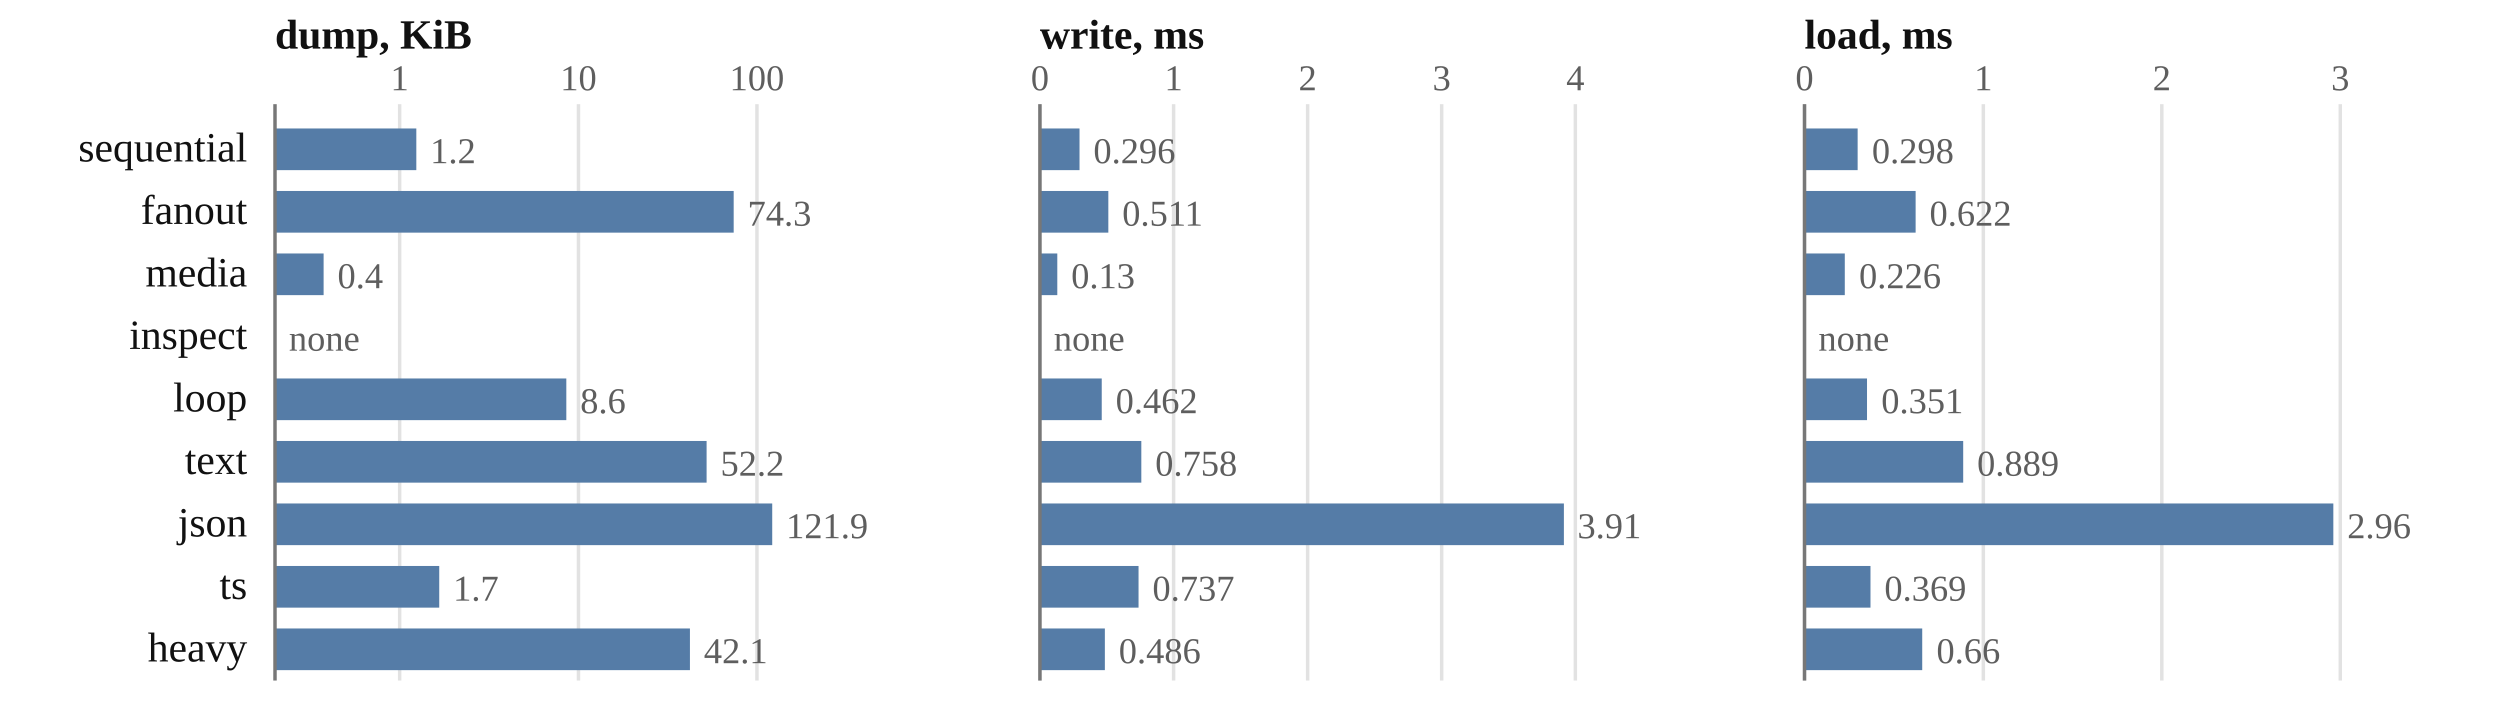
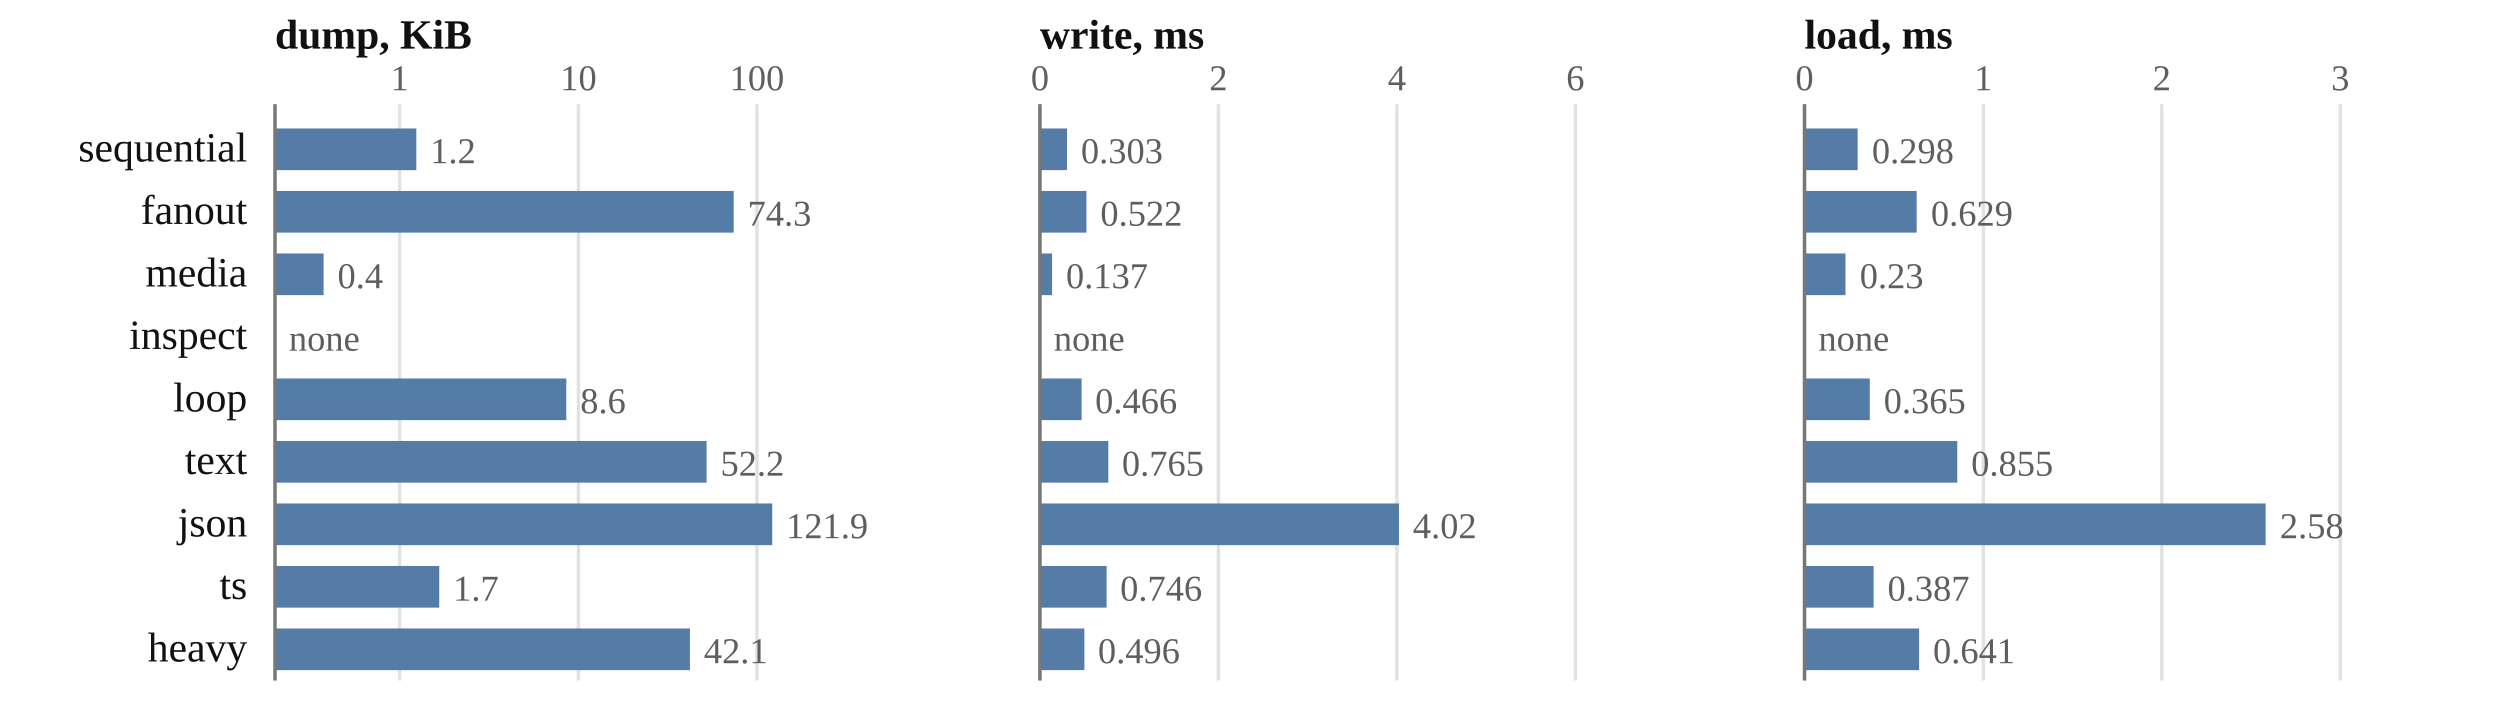
<svg xmlns="http://www.w3.org/2000/svg" class="dg-chart-engines-dumps" viewBox="0 0 720 204" width="720" height="204" role="img" aria-labelledby="chart-engines-dumps-t chart-engines-dumps-d">
  <style>
  .dg-chart-engines-dumps text { font-family: var(--semantic-font-family-ui, "Mallos Serif", Georgia, serif); font-size: 12px; fill: var(--semantic-color-text-primary, #111111); }
  .dg-chart-engines-dumps .mono { font-family: var(--semantic-font-family-code, "Commit Mono", ui-monospace, Menlo, monospace); font-size: 11px; }
  .dg-chart-engines-dumps .small { font-size: 10.5px; fill: var(--semantic-color-text-secondary, #5e5e5e); }
  .dg-chart-engines-dumps .label { font-weight: 600; }
  .dg-chart-engines-dumps .title { font-weight: 600; font-size: 13px; }
  .dg-chart-engines-dumps .box, .dg-chart-engines-dumps .host { fill: var(--semantic-color-background-surface, #f1f1f1); stroke: var(--semantic-color-border-primary, #777777); }
  .dg-chart-engines-dumps .hdr, .dg-chart-engines-dumps .engine { fill: var(--semantic-color-background-fill-secondary-information, #dbe4ea); stroke: var(--semantic-color-border-information, #3380a4); }
  .dg-chart-engines-dumps .traced, .dg-chart-engines-dumps .arena { fill: var(--semantic-color-background-fill-secondary-warning, #f3e0be); stroke: var(--semantic-color-border-warning, #996f00); }
  .dg-chart-engines-dumps .tag { fill: var(--semantic-color-background-fill-secondary-positive, #dae6df); stroke: var(--semantic-color-border-positive, #378960); }
  .dg-chart-engines-dumps .cell { fill: var(--semantic-color-background-canvas, #f8f8f8); stroke: var(--semantic-color-border-warning, #996f00); }
  .dg-chart-engines-dumps .pad { fill: url(#chart-engines-dumps-hatch); stroke: var(--semantic-color-border-secondary, #e2e2e2); }
  .dg-chart-engines-dumps .tail { fill: var(--semantic-color-background-surface, #f1f1f1); stroke: var(--semantic-color-border-primary, #777777); stroke-dasharray: 4 3; }
  .dg-chart-engines-dumps .zero { fill: var(--semantic-color-background-canvas, #f8f8f8); stroke: var(--semantic-color-border-primary, #777777); stroke-dasharray: 4 3; }
  .dg-chart-engines-dumps .dead { fill: var(--semantic-color-background-surface, #f1f1f1); stroke: var(--semantic-color-border-secondary, #e2e2e2); stroke-dasharray: 3 2; }
  .dg-chart-engines-dumps .opt { stroke-dasharray: 3 2; }
  .dg-chart-engines-dumps .rule { stroke: var(--semantic-color-text-secondary, #5e5e5e); stroke-width: 1.2; }
  .dg-chart-engines-dumps .dash { stroke: var(--semantic-color-text-secondary, #5e5e5e); stroke-width: 1.2; stroke-dasharray: 4 3; }
  .dg-chart-engines-dumps .arrow { stroke: var(--semantic-color-text-secondary, #5e5e5e); fill: none; stroke-width: 1.3; marker-end: url(#chart-engines-dumps-a); }
  .dg-chart-engines-dumps .faint { stroke: var(--semantic-color-border-primary, #777777); fill: none; stroke-width: 1.1; stroke-dasharray: 4 3; marker-end: url(#chart-engines-dumps-a); }
  .dg-chart-engines-dumps .head { fill: var(--semantic-color-text-secondary, #5e5e5e); }
  .dg-chart-engines-dumps .hatch { stroke: var(--semantic-color-border-secondary, #e2e2e2); }
  .dg-chart-engines-dumps .grid { stroke: var(--semantic-color-border-secondary, #e2e2e2); stroke-width: 1; }
  .dg-chart-engines-dumps .axis { stroke: var(--semantic-color-border-primary, #777777); stroke-width: 1; }
  .dg-chart-engines-dumps .parity { stroke: var(--semantic-color-text-secondary, #5e5e5e); stroke-width: 1.2; stroke-dasharray: 4 3; }
  .dg-chart-engines-dumps .faster { fill: var(--semantic-color-background-fill-primary-positive, #2e6c4c); }
  .dg-chart-engines-dumps .slower { fill: var(--semantic-color-background-fill-primary-negative, #a42c2d); }
  .dg-chart-engines-dumps .s0 { fill: var(--semantic-color-background-fill-data-viz-100, #557ca7); }
  .dg-chart-engines-dumps .s1 { fill: var(--semantic-color-background-fill-data-viz-200, #e98a2e); }
  .dg-chart-engines-dumps .s2 { fill: var(--semantic-color-background-fill-data-viz-300, #d5525a); }
  .dg-chart-engines-dumps .s3 { fill: var(--semantic-color-background-fill-data-viz-400, #80b9b2); }
  .dg-chart-engines-dumps .s4 { fill: var(--semantic-color-background-fill-data-viz-500, #66a14f); }
  .dg-chart-engines-dumps .s5 { fill: var(--semantic-color-background-fill-data-viz-600, #e9c74c); }
  .dg-chart-engines-dumps .s6 { fill: var(--semantic-color-background-fill-data-viz-700, #aa7aa0); }
  .dg-chart-engines-dumps .s7 { fill: var(--semantic-color-background-fill-data-viz-800, #f79ba8); }
  .dg-chart-engines-dumps .s8 { fill: var(--semantic-color-background-fill-data-viz-900, #98745e); }
  .dg-chart-engines-dumps .s9 { fill: var(--semantic-color-background-fill-data-viz-1000, #b9b0ab); }
  @media (prefers-color-scheme: dark) {
    .dg-chart-engines-dumps text { fill: var(--semantic-color-text-primary, #f6f6f6); }
    .dg-chart-engines-dumps .small { fill: var(--semantic-color-text-secondary, #ababab); }
    .dg-chart-engines-dumps .box, .dg-chart-engines-dumps .host { fill: var(--semantic-color-background-surface, #2e2e2e); stroke: var(--semantic-color-border-primary, #919191); }
    .dg-chart-engines-dumps .hdr, .dg-chart-engines-dumps .engine { fill: var(--semantic-color-background-fill-secondary-information, #1e313b); stroke: var(--semantic-color-border-information, #4c9bc1); }
    .dg-chart-engines-dumps .traced, .dg-chart-engines-dumps .arena { fill: var(--semantic-color-background-fill-secondary-warning, #3b2b0c); stroke: var(--semantic-color-border-warning, #b8880c); }
    .dg-chart-engines-dumps .tag { fill: var(--semantic-color-background-fill-secondary-positive, #1f3328); stroke: var(--semantic-color-border-positive, #4da578); }
    .dg-chart-engines-dumps .cell { fill: var(--semantic-color-background-canvas, #161616); stroke: var(--semantic-color-border-warning, #b8880c); }
    .dg-chart-engines-dumps .pad { stroke: var(--semantic-color-border-secondary, #464646); }
    .dg-chart-engines-dumps .tail { fill: var(--semantic-color-background-surface, #2e2e2e); stroke: var(--semantic-color-border-primary, #919191); }
    .dg-chart-engines-dumps .zero { fill: var(--semantic-color-background-canvas, #161616); stroke: var(--semantic-color-border-primary, #919191); }
    .dg-chart-engines-dumps .dead { fill: var(--semantic-color-background-surface, #2e2e2e); stroke: var(--semantic-color-border-secondary, #464646); }
    .dg-chart-engines-dumps .rule { stroke: var(--semantic-color-text-secondary, #ababab); }
    .dg-chart-engines-dumps .dash { stroke: var(--semantic-color-text-secondary, #ababab); }
    .dg-chart-engines-dumps .arrow { stroke: var(--semantic-color-text-secondary, #ababab); }
    .dg-chart-engines-dumps .faint { stroke: var(--semantic-color-border-primary, #919191); }
    .dg-chart-engines-dumps .head { fill: var(--semantic-color-text-secondary, #ababab); }
    .dg-chart-engines-dumps .hatch { stroke: var(--semantic-color-border-secondary, #464646); }
    .dg-chart-engines-dumps .grid { stroke: var(--semantic-color-border-secondary, #464646); }
    .dg-chart-engines-dumps .axis { stroke: var(--semantic-color-border-primary, #919191); }
    .dg-chart-engines-dumps .parity { stroke: var(--semantic-color-text-secondary, #ababab); }
    .dg-chart-engines-dumps .faster { fill: var(--semantic-color-background-fill-primary-positive, #4da578); }
    .dg-chart-engines-dumps .slower { fill: var(--semantic-color-background-fill-primary-negative, #ea5a56); }
    .dg-chart-engines-dumps .s0 { fill: var(--semantic-color-background-fill-data-viz-100, #557ca7); }
    .dg-chart-engines-dumps .s1 { fill: var(--semantic-color-background-fill-data-viz-200, #e98a2e); }
    .dg-chart-engines-dumps .s2 { fill: var(--semantic-color-background-fill-data-viz-300, #d5525a); }
    .dg-chart-engines-dumps .s3 { fill: var(--semantic-color-background-fill-data-viz-400, #80b9b2); }
    .dg-chart-engines-dumps .s4 { fill: var(--semantic-color-background-fill-data-viz-500, #66a14f); }
    .dg-chart-engines-dumps .s5 { fill: var(--semantic-color-background-fill-data-viz-600, #e9c74c); }
    .dg-chart-engines-dumps .s6 { fill: var(--semantic-color-background-fill-data-viz-700, #aa7aa0); }
    .dg-chart-engines-dumps .s7 { fill: var(--semantic-color-background-fill-data-viz-800, #f79ba8); }
    .dg-chart-engines-dumps .s8 { fill: var(--semantic-color-background-fill-data-viz-900, #98745e); }
    .dg-chart-engines-dumps .s9 { fill: var(--semantic-color-background-fill-data-viz-1000, #b9b0ab); }
  }
</style>
  <defs>
    <pattern id="chart-engines-dumps-hatch" width="6" height="6" patternUnits="userSpaceOnUse" patternTransform="rotate(45)">
      <line x1="0" y1="0" x2="0" y2="6" class="hatch" />
    </pattern>
    <marker id="chart-engines-dumps-a" viewBox="0 0 10 10" refX="9" refY="5" markerWidth="7" markerHeight="7" orient="auto-start-reverse">
      <path class="head" d="M0 0 L10 5 L0 10 z" />
    </marker>
  </defs>
  <text class="" x="71.2" y="46.5" text-anchor="end">sequential</text>
  <text class="" x="71.2" y="64.5" text-anchor="end">fanout</text>
  <text class="" x="71.2" y="82.5" text-anchor="end">media</text>
  <text class="" x="71.2" y="100.5" text-anchor="end">inspect</text>
  <text class="" x="71.2" y="118.5" text-anchor="end">loop</text>
  <text class="" x="71.2" y="136.5" text-anchor="end">text</text>
  <text class="" x="71.2" y="154.5" text-anchor="end">json</text>
  <text class="" x="71.2" y="172.5" text-anchor="end">ts</text>
  <text class="" x="71.2" y="190.5" text-anchor="end">heavy</text>
  <text class="label" x="79.2" y="14.0" text-anchor="start">dump, KiB</text>
  <line class="grid" x1="115.1" y1="30.0" x2="115.1" y2="196.0" />
  <text class="small" x="115.1" y="26.0" text-anchor="middle">1</text>
  <line class="grid" x1="166.6" y1="30.0" x2="166.6" y2="196.0" />
  <text class="small" x="166.6" y="26.0" text-anchor="middle">10</text>
  <line class="grid" x1="218.0" y1="30.0" x2="218.0" y2="196.0" />
  <text class="small" x="218.0" y="26.0" text-anchor="middle">100</text>
  <rect class="s0" x="79.2" y="37.0" width="40.7" height="12.0" />
  <text class="small" x="123.9" y="47.0" text-anchor="start">1.2</text>
  <rect class="s0" x="79.2" y="55.0" width="132.1" height="12.0" />
  <text class="small" x="215.3" y="65.0" text-anchor="start">74.3</text>
  <rect class="s0" x="79.2" y="73.0" width="14.0" height="12.0" />
  <text class="small" x="97.2" y="83.0" text-anchor="start">0.4</text>
  <text class="small" x="83.2" y="101.0" text-anchor="start">none</text>
  <rect class="s0" x="79.2" y="109.0" width="83.9" height="12.0" />
  <text class="small" x="167.1" y="119.0" text-anchor="start">8.6</text>
  <rect class="s0" x="79.2" y="127.0" width="124.3" height="12.0" />
  <text class="small" x="207.5" y="137.0" text-anchor="start">52.2</text>
  <rect class="s0" x="79.2" y="145.0" width="143.2" height="12.0" />
  <text class="small" x="226.4" y="155.0" text-anchor="start">121.9</text>
  <rect class="s0" x="79.2" y="163.0" width="47.3" height="12.0" />
  <text class="small" x="130.5" y="173.0" text-anchor="start">1.7</text>
  <rect class="s0" x="79.2" y="181.0" width="119.5" height="12.0" />
  <text class="small" x="202.7" y="191.0" text-anchor="start">42.1</text>
  <line class="axis" x1="79.2" y1="30.0" x2="79.2" y2="196.0" />
  <text class="label" x="299.5" y="14.0" text-anchor="start">write, ms</text>
  <line class="grid" x1="299.5" y1="30.0" x2="299.5" y2="196.0" />
  <text class="small" x="299.5" y="26.0" text-anchor="middle">0</text>
-   <line class="grid" x1="338.0" y1="30.0" x2="338.0" y2="196.0" />
-   <text class="small" x="338.0" y="26.0" text-anchor="middle">1</text>
-   <line class="grid" x1="376.6" y1="30.0" x2="376.6" y2="196.0" />
-   <text class="small" x="376.6" y="26.0" text-anchor="middle">2</text>
-   <line class="grid" x1="415.2" y1="30.0" x2="415.2" y2="196.0" />
-   <text class="small" x="415.2" y="26.0" text-anchor="middle">3</text>
+   <line class="grid" x1="350.9" y1="30.0" x2="350.9" y2="196.0" />
+   <text class="small" x="350.9" y="26.0" text-anchor="middle">2</text>
+   <line class="grid" x1="402.3" y1="30.0" x2="402.3" y2="196.0" />
+   <text class="small" x="402.3" y="26.0" text-anchor="middle">4</text>
  <line class="grid" x1="453.7" y1="30.0" x2="453.7" y2="196.0" />
-   <text class="small" x="453.7" y="26.0" text-anchor="middle">4</text>
-   <rect class="s0" x="299.5" y="37.0" width="11.4" height="12.0" />
-   <text class="small" x="314.9" y="47.0" text-anchor="start">0.296</text>
-   <rect class="s0" x="299.5" y="55.0" width="19.7" height="12.0" />
-   <text class="small" x="323.2" y="65.0" text-anchor="start">0.511</text>
-   <rect class="s0" x="299.5" y="73.0" width="5.0" height="12.0" />
-   <text class="small" x="308.5" y="83.0" text-anchor="start">0.13</text>
+   <text class="small" x="453.7" y="26.0" text-anchor="middle">6</text>
+   <rect class="s0" x="299.5" y="37.0" width="7.8" height="12.0" />
+   <text class="small" x="311.3" y="47.0" text-anchor="start">0.303</text>
+   <rect class="s0" x="299.5" y="55.0" width="13.4" height="12.0" />
+   <text class="small" x="316.9" y="65.0" text-anchor="start">0.522</text>
+   <rect class="s0" x="299.5" y="73.0" width="3.5" height="12.0" />
+   <text class="small" x="307.0" y="83.0" text-anchor="start">0.137</text>
  <text class="small" x="303.5" y="101.0" text-anchor="start">none</text>
-   <rect class="s0" x="299.5" y="109.0" width="17.8" height="12.0" />
-   <text class="small" x="321.3" y="119.0" text-anchor="start">0.462</text>
-   <rect class="s0" x="299.5" y="127.0" width="29.2" height="12.0" />
-   <text class="small" x="332.7" y="137.0" text-anchor="start">0.758</text>
-   <rect class="s0" x="299.5" y="145.0" width="150.9" height="12.0" />
-   <text class="small" x="454.3" y="155.0" text-anchor="start">3.91</text>
-   <rect class="s0" x="299.5" y="163.0" width="28.4" height="12.0" />
-   <text class="small" x="331.9" y="173.0" text-anchor="start">0.737</text>
-   <rect class="s0" x="299.5" y="181.0" width="18.7" height="12.0" />
-   <text class="small" x="322.2" y="191.0" text-anchor="start">0.486</text>
+   <rect class="s0" x="299.5" y="109.0" width="12.0" height="12.0" />
+   <text class="small" x="315.4" y="119.0" text-anchor="start">0.466</text>
+   <rect class="s0" x="299.5" y="127.0" width="19.7" height="12.0" />
+   <text class="small" x="323.1" y="137.0" text-anchor="start">0.765</text>
+   <rect class="s0" x="299.5" y="145.0" width="103.4" height="12.0" />
+   <text class="small" x="406.9" y="155.0" text-anchor="start">4.02</text>
+   <rect class="s0" x="299.5" y="163.0" width="19.2" height="12.0" />
+   <text class="small" x="322.6" y="173.0" text-anchor="start">0.746</text>
+   <rect class="s0" x="299.5" y="181.0" width="12.8" height="12.0" />
+   <text class="small" x="316.2" y="191.0" text-anchor="start">0.496</text>
  <line class="axis" x1="299.5" y1="30.0" x2="299.5" y2="196.0" />
  <text class="label" x="519.7" y="14.0" text-anchor="start">load, ms</text>
  <line class="grid" x1="519.7" y1="30.0" x2="519.7" y2="196.0" />
  <text class="small" x="519.7" y="26.0" text-anchor="middle">0</text>
  <line class="grid" x1="571.2" y1="30.0" x2="571.2" y2="196.0" />
  <text class="small" x="571.2" y="26.0" text-anchor="middle">1</text>
  <line class="grid" x1="622.6" y1="30.0" x2="622.6" y2="196.0" />
  <text class="small" x="622.6" y="26.0" text-anchor="middle">2</text>
  <line class="grid" x1="674.0" y1="30.0" x2="674.0" y2="196.0" />
  <text class="small" x="674.0" y="26.0" text-anchor="middle">3</text>
  <rect class="s0" x="519.7" y="37.0" width="15.3" height="12.0" />
  <text class="small" x="539.1" y="47.0" text-anchor="start">0.298</text>
-   <rect class="s0" x="519.7" y="55.0" width="32.0" height="12.0" />
-   <text class="small" x="555.7" y="65.0" text-anchor="start">0.622</text>
-   <rect class="s0" x="519.7" y="73.0" width="11.6" height="12.0" />
-   <text class="small" x="535.4" y="83.0" text-anchor="start">0.226</text>
+   <rect class="s0" x="519.7" y="55.0" width="32.3" height="12.0" />
+   <text class="small" x="556.1" y="65.0" text-anchor="start">0.629</text>
+   <rect class="s0" x="519.7" y="73.0" width="11.8" height="12.0" />
+   <text class="small" x="535.6" y="83.0" text-anchor="start">0.23</text>
  <text class="small" x="523.7" y="101.0" text-anchor="start">none</text>
-   <rect class="s0" x="519.7" y="109.0" width="18.0" height="12.0" />
-   <text class="small" x="541.8" y="119.0" text-anchor="start">0.351</text>
-   <rect class="s0" x="519.7" y="127.0" width="45.7" height="12.0" />
-   <text class="small" x="569.4" y="137.0" text-anchor="start">0.889</text>
-   <rect class="s0" x="519.7" y="145.0" width="152.3" height="12.0" />
-   <text class="small" x="676.0" y="155.0" text-anchor="start">2.96</text>
-   <rect class="s0" x="519.7" y="163.0" width="19.0" height="12.0" />
-   <text class="small" x="542.7" y="173.0" text-anchor="start">0.369</text>
-   <rect class="s0" x="519.7" y="181.0" width="33.9" height="12.0" />
-   <text class="small" x="557.7" y="191.0" text-anchor="start">0.66</text>
+   <rect class="s0" x="519.7" y="109.0" width="18.8" height="12.0" />
+   <text class="small" x="542.5" y="119.0" text-anchor="start">0.365</text>
+   <rect class="s0" x="519.7" y="127.0" width="44.0" height="12.0" />
+   <text class="small" x="567.7" y="137.0" text-anchor="start">0.855</text>
+   <rect class="s0" x="519.7" y="145.0" width="132.8" height="12.0" />
+   <text class="small" x="656.6" y="155.0" text-anchor="start">2.58</text>
+   <rect class="s0" x="519.7" y="163.0" width="19.9" height="12.0" />
+   <text class="small" x="543.6" y="173.0" text-anchor="start">0.387</text>
+   <rect class="s0" x="519.7" y="181.0" width="33.0" height="12.0" />
+   <text class="small" x="556.7" y="191.0" text-anchor="start">0.641</text>
  <line class="axis" x1="519.7" y1="30.0" x2="519.7" y2="196.0" />
</svg>
